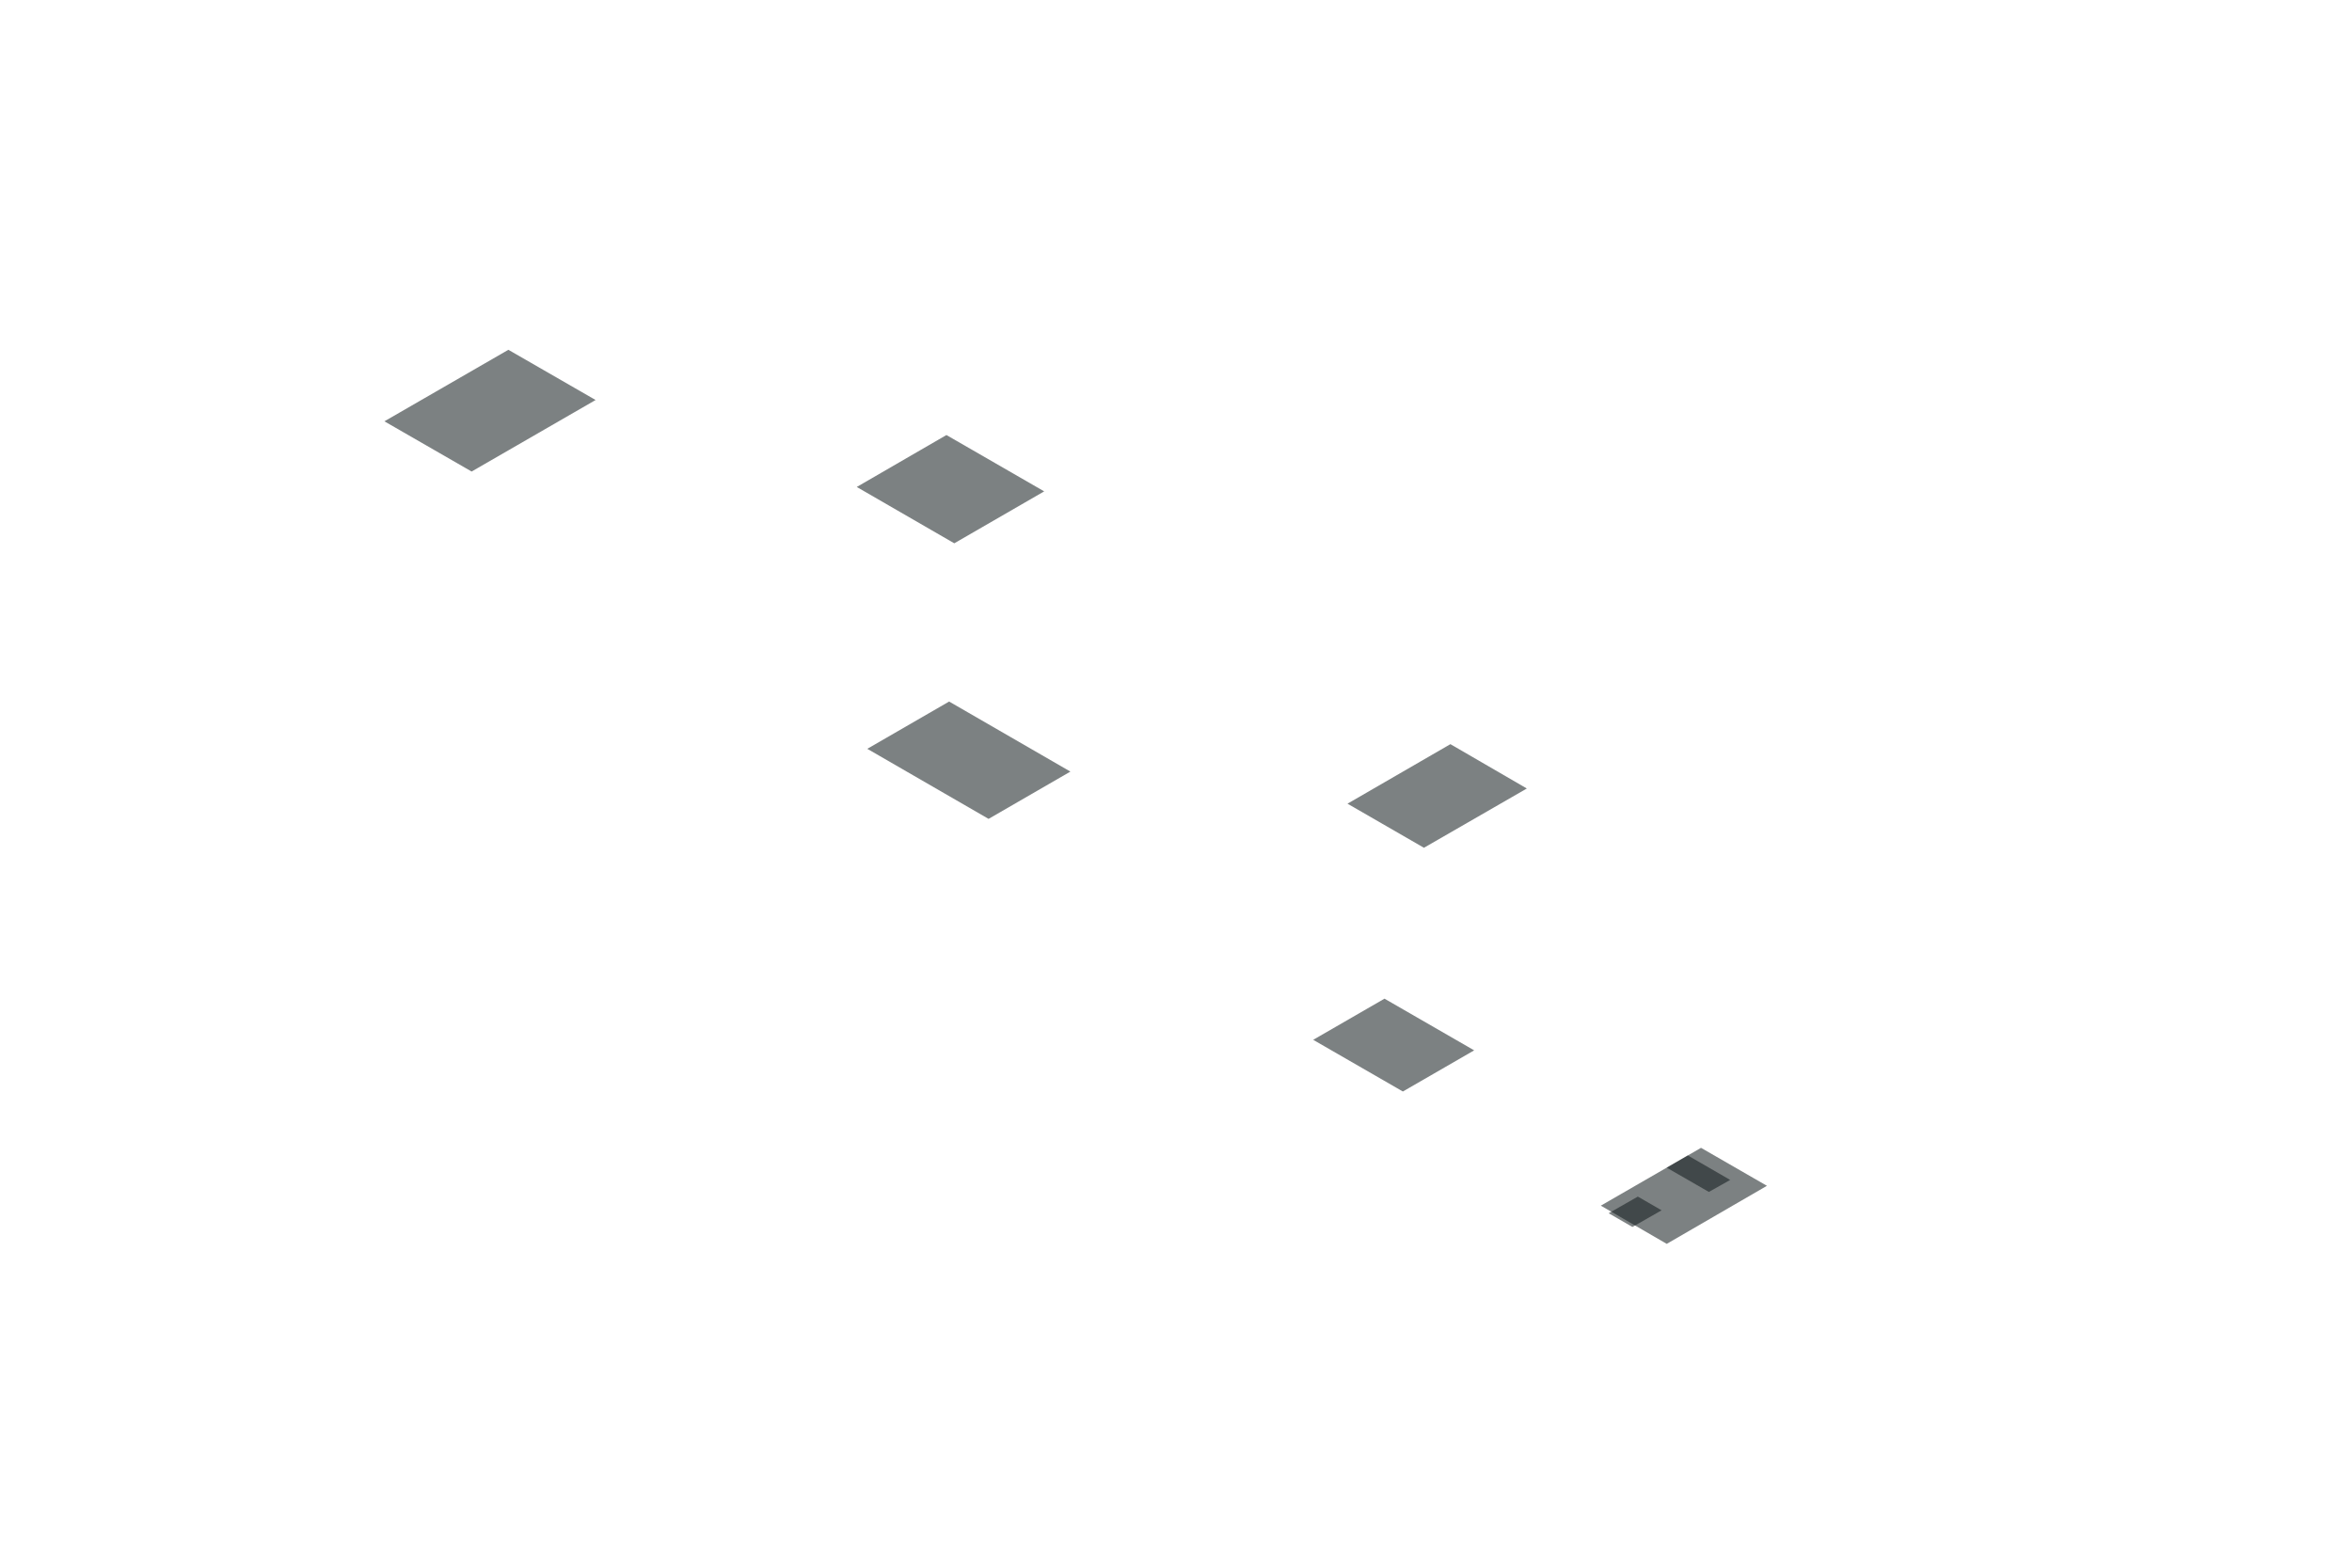
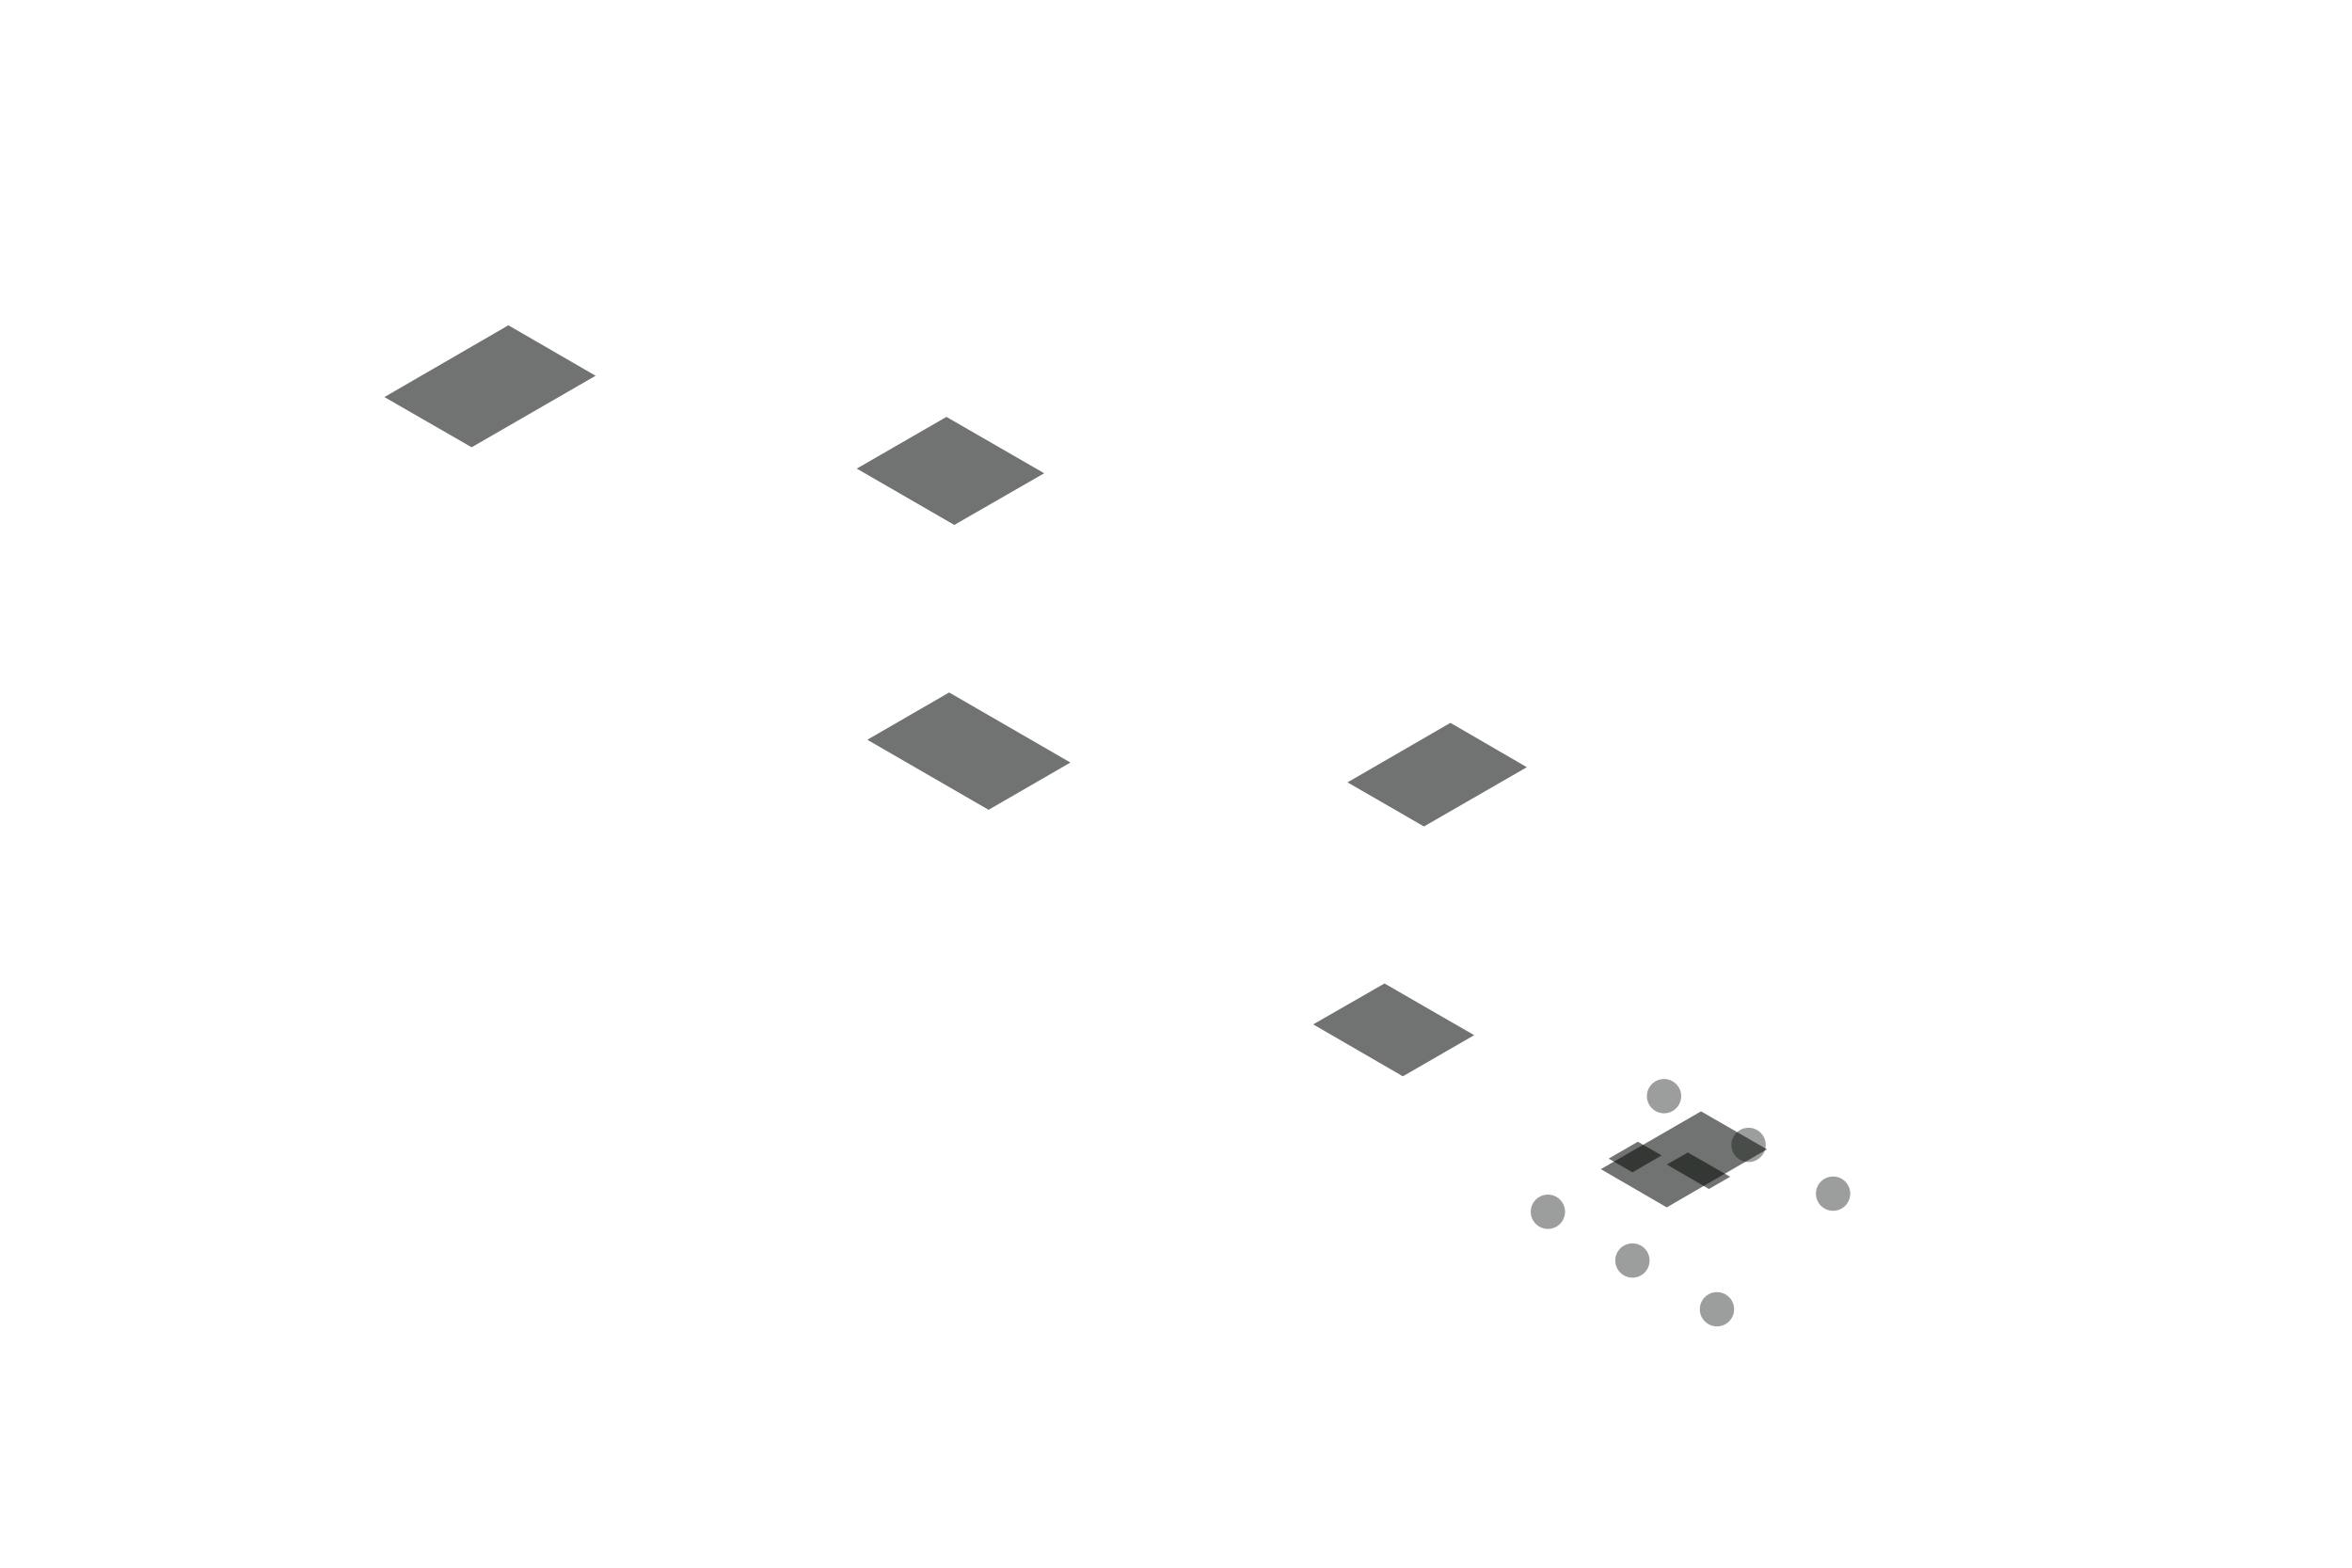
<svg xmlns="http://www.w3.org/2000/svg" width="960" height="640" viewBox="0 0 960 640">
-   <polygon points="680.3,507.8 653.4,492.2 694.3,468.6 721.2,484.1" fill="#11191b" opacity=".55" />
-   <polygon points="666.3,500.9 656.6,495.3 668.5,488.5 678.2,494.1" fill="#11191b" opacity=".55" />
-   <polygon points="697.5,486.6 680.3,476.7 688.9,471.7 706.2,481.7" fill="#11191b" opacity=".55" />
-   <polygon points="572.6,445.6 536.0,424.5 565.1,407.7 601.7,428.8" fill="#11191b" opacity=".55" />
-   <polygon points="581.2,346.1 550.0,328.1 592.0,303.8 623.2,321.9" fill="#11191b" opacity=".55" />
-   <polygon points="403.5,334.3 354.0,305.7 387.4,286.4 436.9,315.0" fill="#11191b" opacity=".55" />
-   <polygon points="389.5,221.8 349.7,198.8 386.3,177.6 426.2,200.6" fill="#11191b" opacity=".55" />
-   <polygon points="192.5,192.5 156.9,172.0 207.5,142.8 243.1,163.3" fill="#11191b" opacity=".55" />
+   <polygon data-occluder="church" points="680.3,492.9 653.4,477.3 694.3,453.7 721.2,469.2" fill="#080d0a" opacity=".58" />
+   <polygon data-occluder="tower" points="666.3,478.6 656.6,473.0 668.5,466.1 678.2,471.7" fill="#080d0a" opacity=".58" />
+   <polygon data-occluder="monument" points="697.5,485.4 680.3,475.4 688.9,470.5 706.2,480.4" fill="#080d0a" opacity=".58" />
+   <polygon data-occluder="building-01" points="572.6,439.4 536.0,418.2 565.1,401.5 601.7,422.6" fill="#080d0a" opacity=".58" />
+   <polygon data-occluder="building-02" points="581.2,337.4 550.0,319.4 592.0,295.1 623.2,313.2" fill="#080d0a" opacity=".58" />
+   <polygon data-occluder="building-03" points="403.5,330.6 354.0,302.0 387.4,282.7 436.9,311.3" fill="#080d0a" opacity=".58" />
+   <polygon data-occluder="building-04" points="389.5,214.3 349.7,191.3 386.3,170.2 426.2,193.2" fill="#080d0a" opacity=".58" />
+   <polygon data-occluder="building-05" points="192.5,182.6 156.9,162.1 207.5,132.8 243.1,153.4" fill="#080d0a" opacity=".58" />
+   <circle cx="700.8" cy="534.5" r="7.0" fill="#101812" opacity=".42" />
+   <circle cx="748.2" cy="487.3" r="7.0" fill="#101812" opacity=".42" />
+   <circle cx="666.3" cy="514.6" r="7.0" fill="#101812" opacity=".42" />
+   <circle cx="713.7" cy="467.4" r="7.0" fill="#101812" opacity=".42" />
+   <circle cx="631.8" cy="494.7" r="7.0" fill="#101812" opacity=".42" />
+   <circle cx="679.2" cy="447.5" r="7.0" fill="#101812" opacity=".42" />
</svg>
